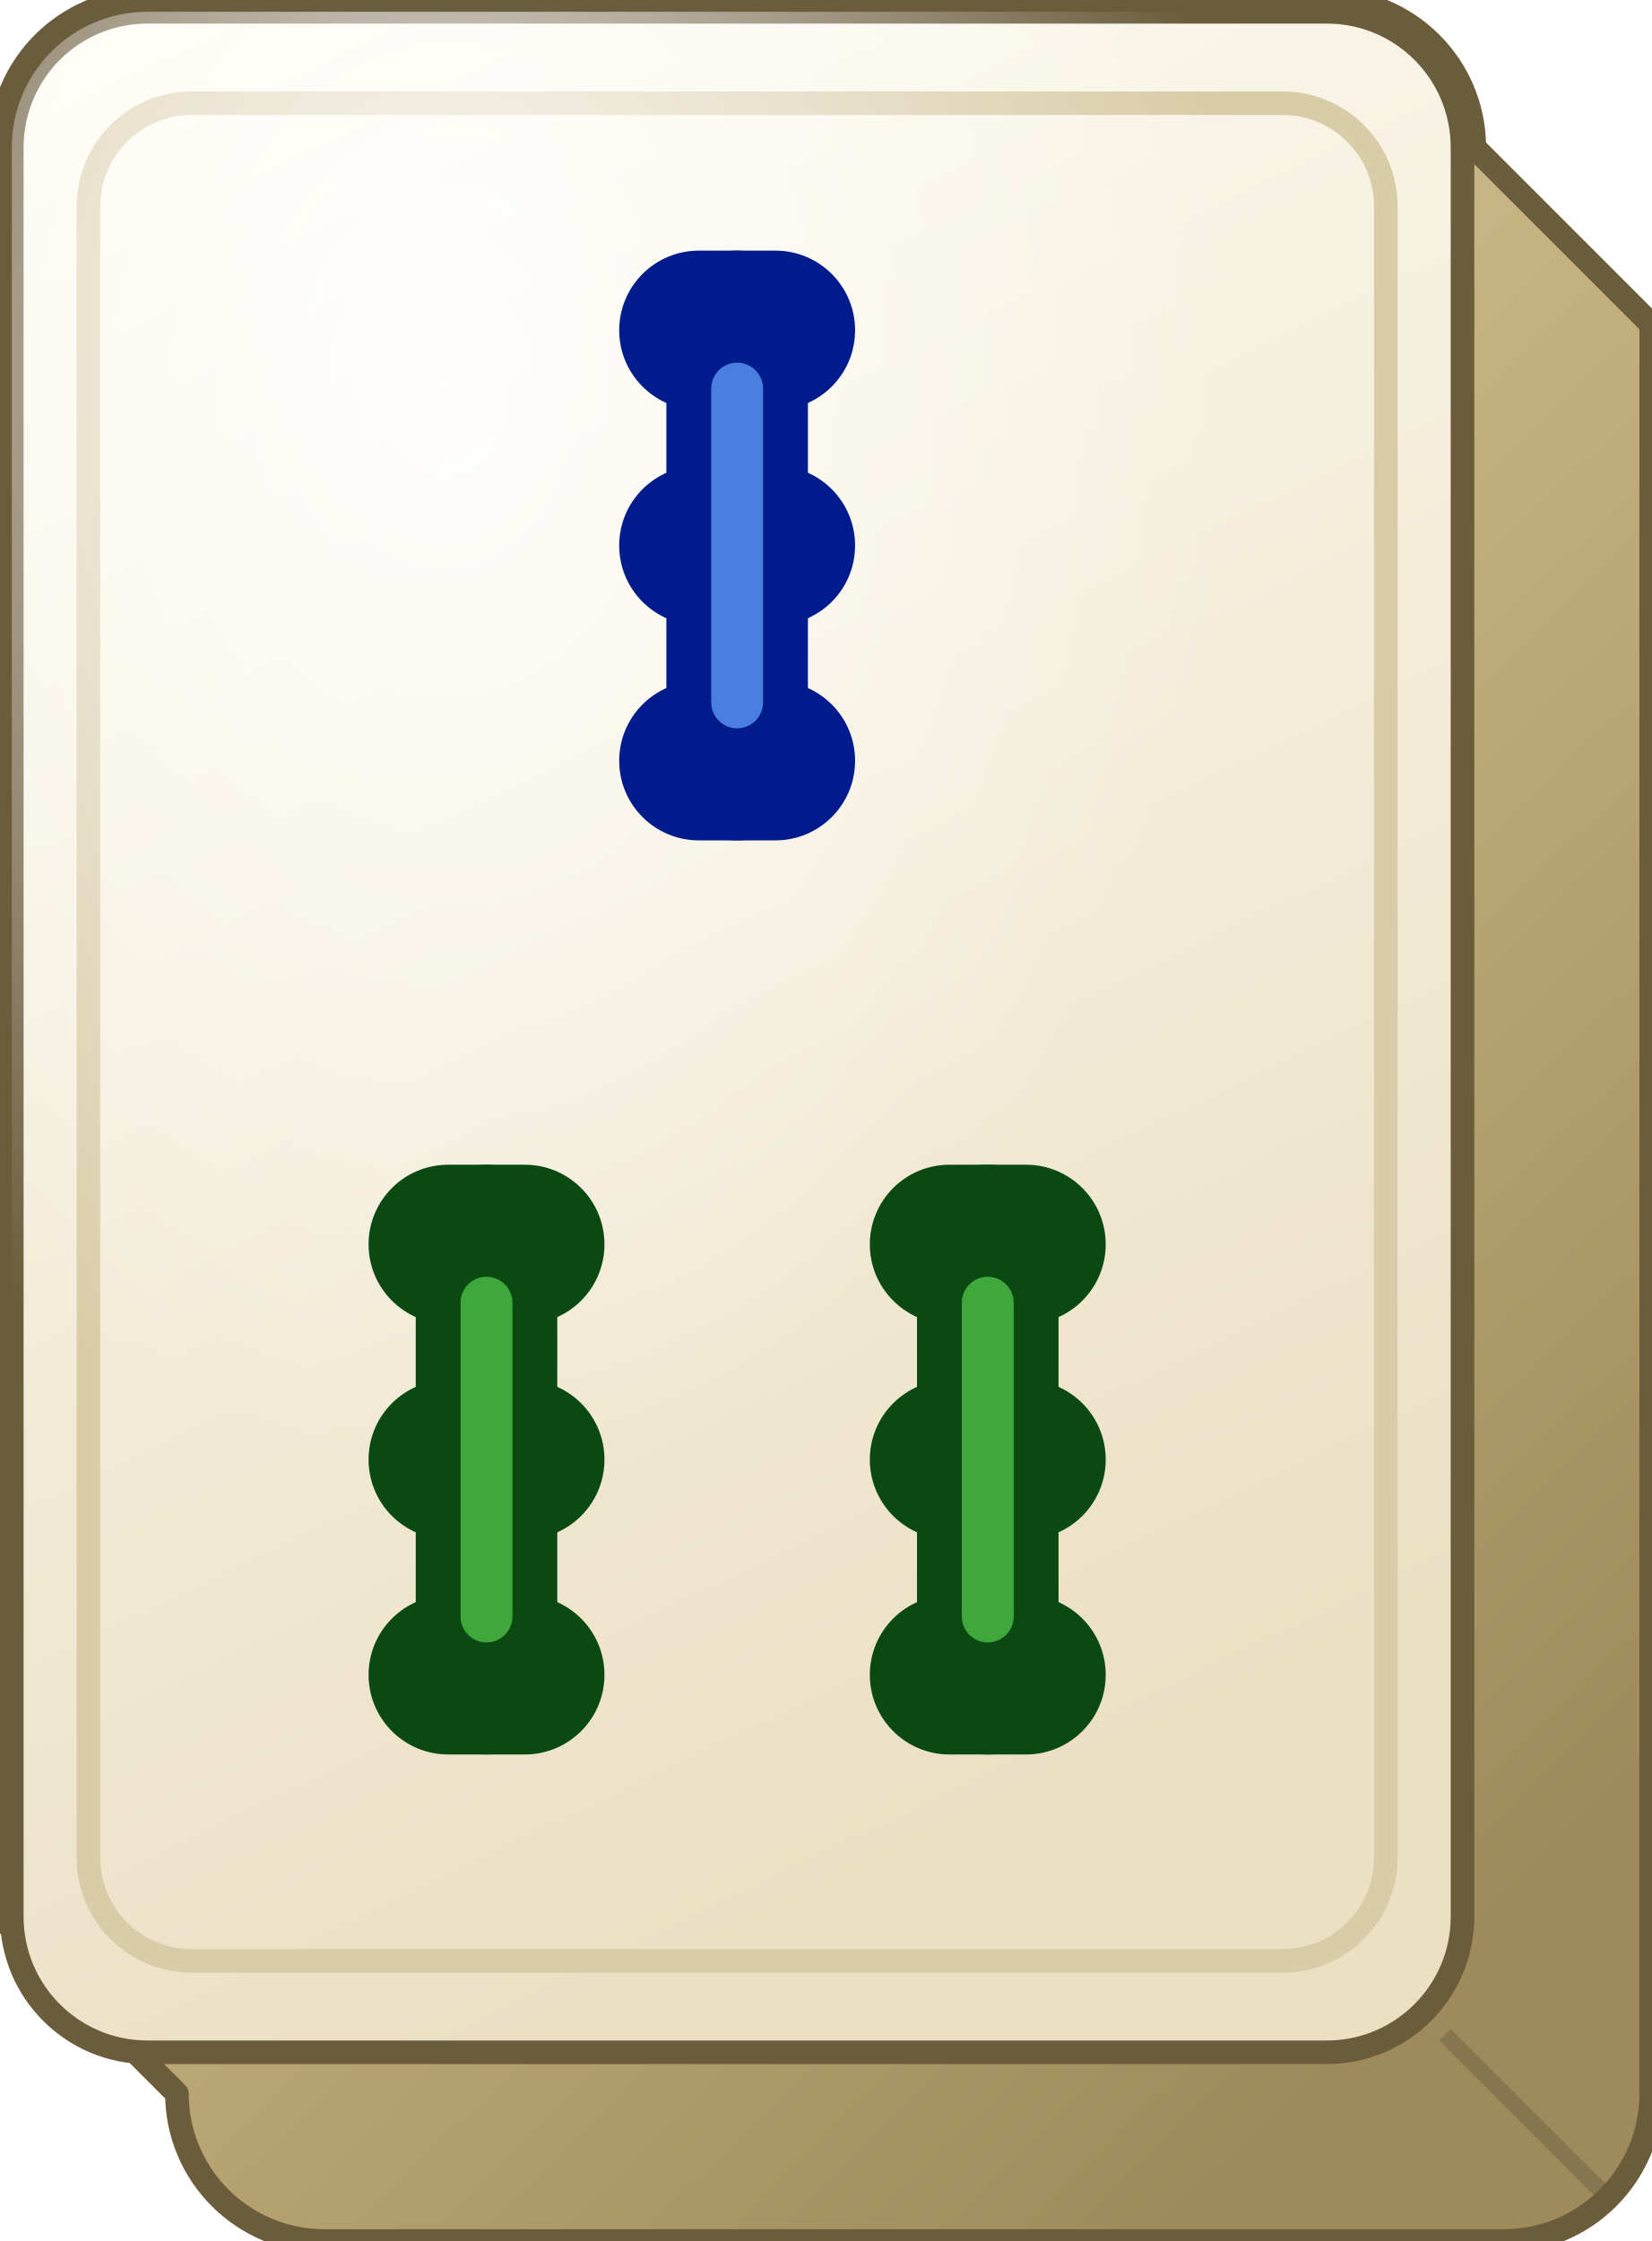
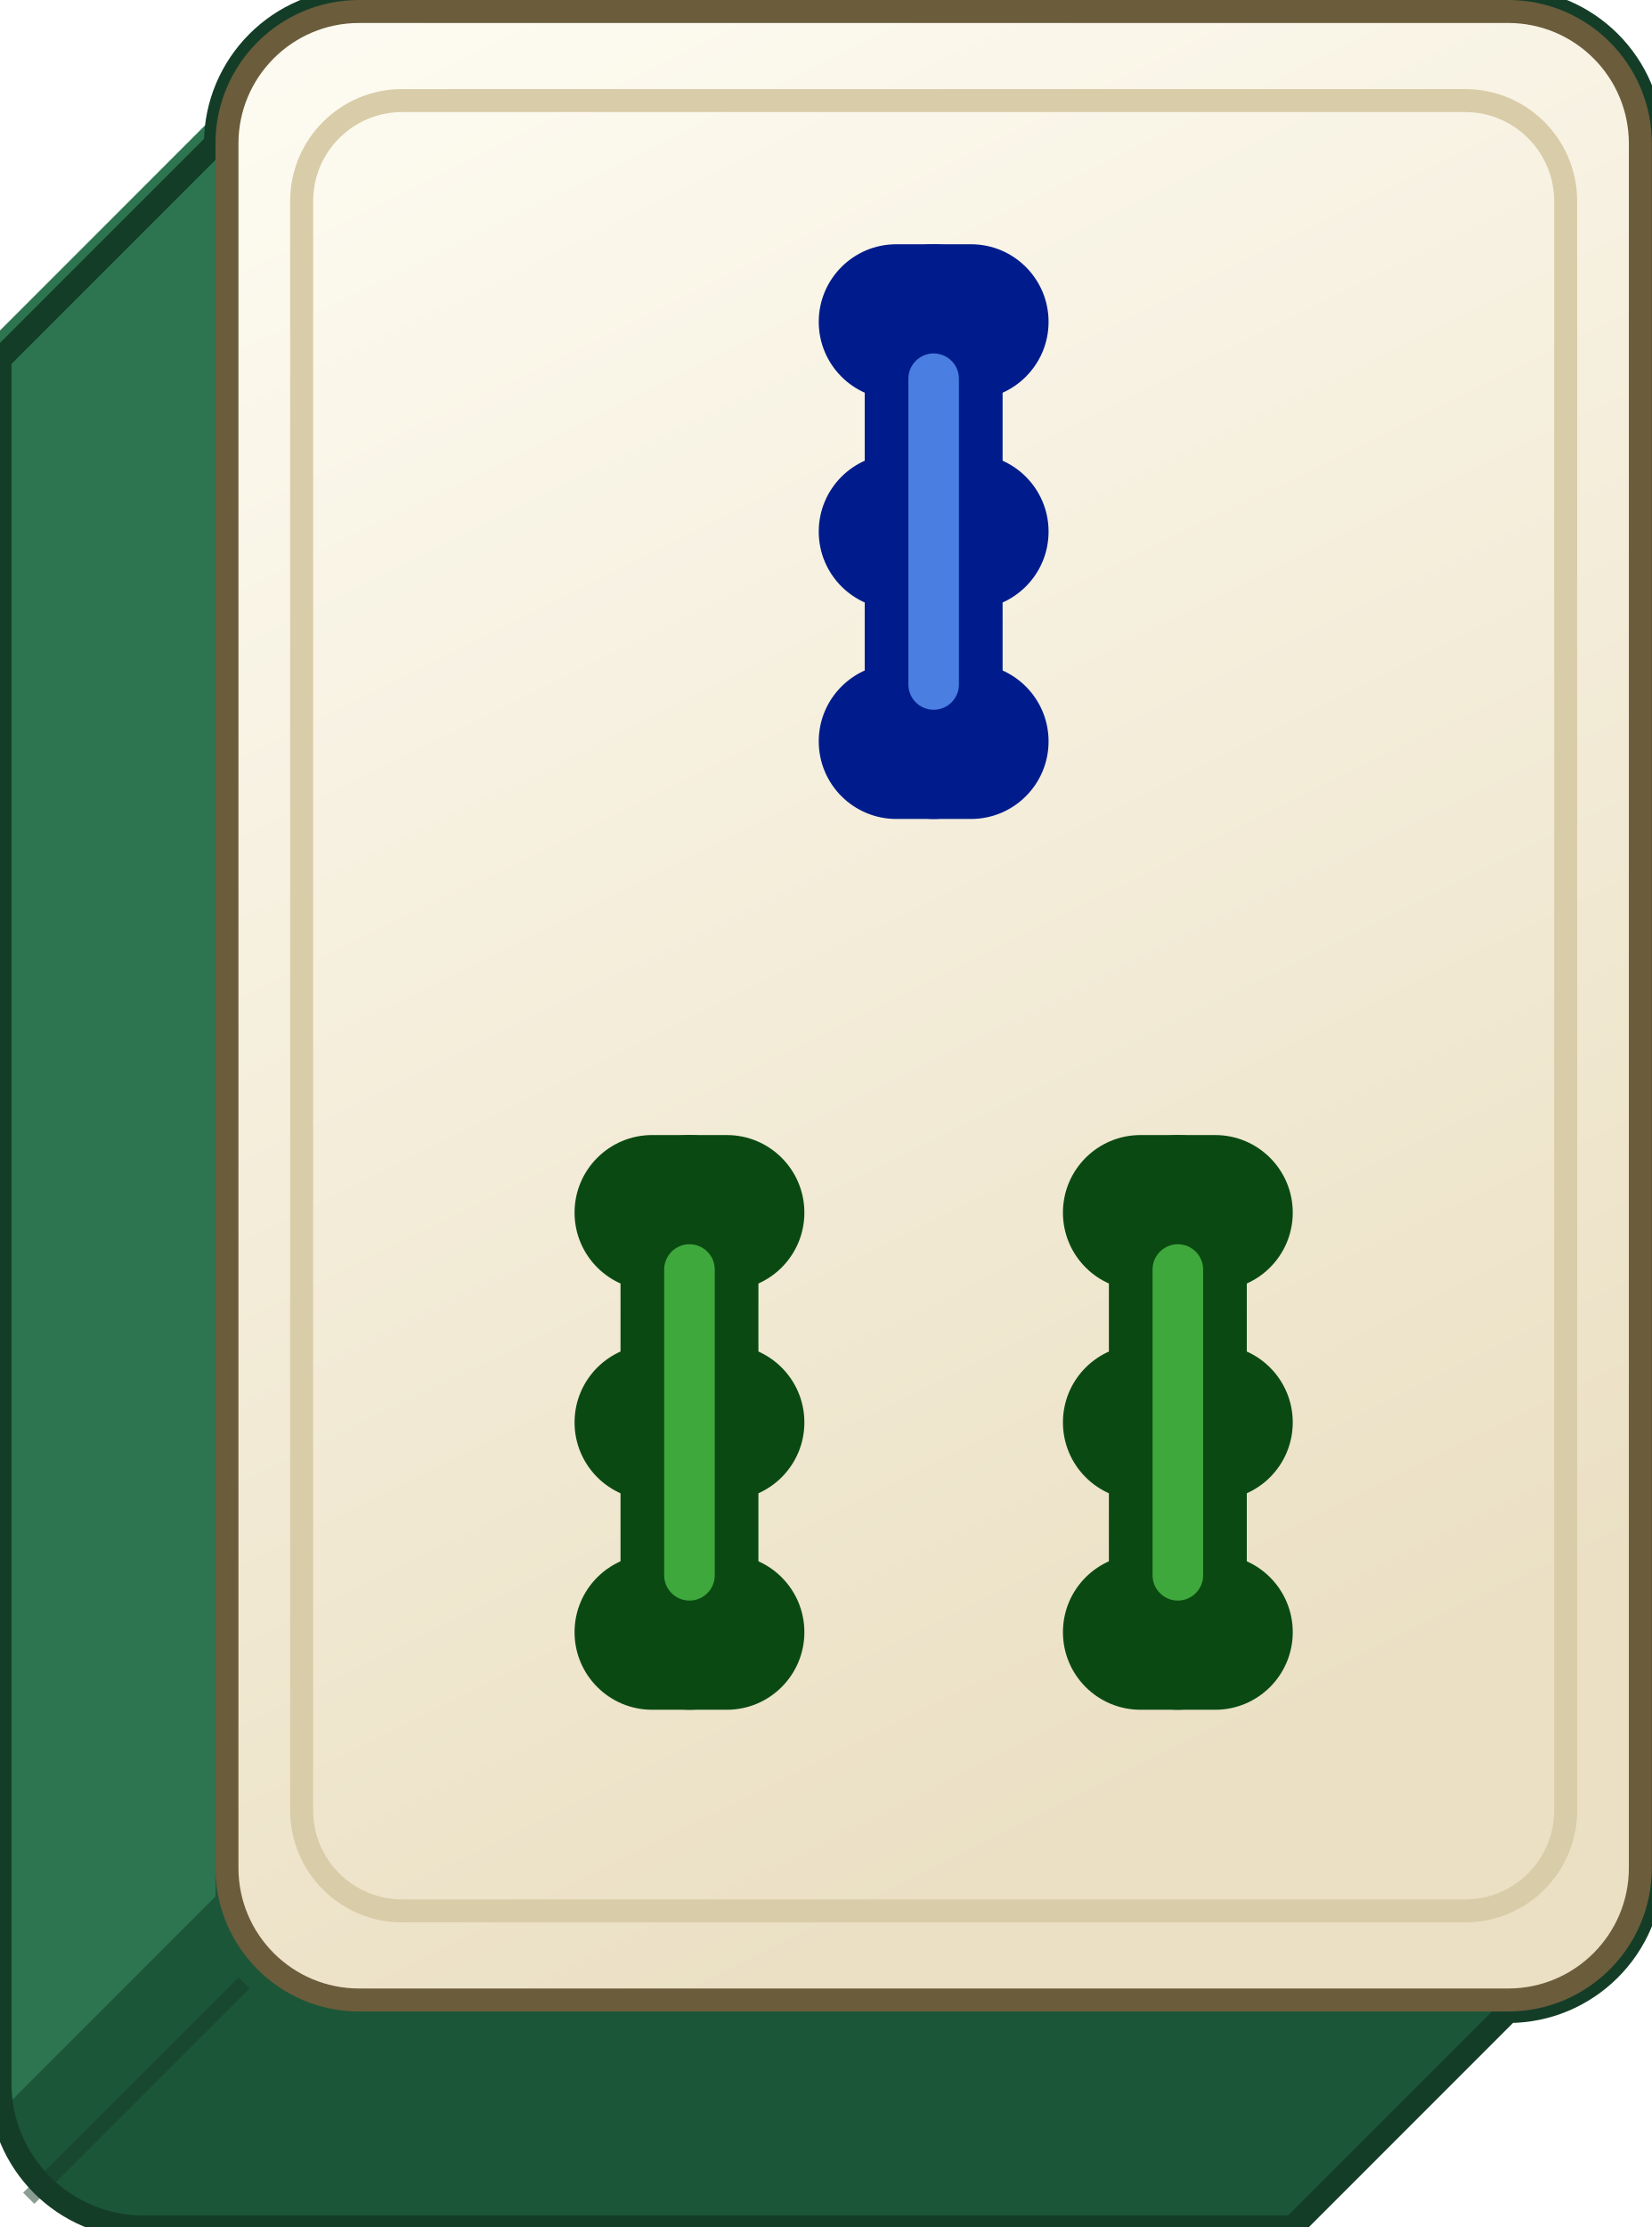
- <svg xmlns="http://www.w3.org/2000/svg" viewBox="0 0 112 152" width="112" height="152" role="img" aria-label="Bambú 3">
+ <svg xmlns="http://www.w3.org/2000/svg" viewBox="0 0 115 155" width="115" height="155" role="img" aria-label="Bambú 3">
  <defs>
    <linearGradient id="mjFace" x1="0" y1="0" x2="0.35" y2="1">
      <stop offset="0" stop-color="#FEFCF3" />
      <stop offset="1" stop-color="#EBE0C4" />
    </linearGradient>
-     <linearGradient id="mjSide" x1="0" y1="0" x2="0.7" y2="1">
-       <stop offset="0" stop-color="#E4D6AE" />
-       <stop offset="0.55" stop-color="#C4AF7E" />
-       <stop offset="1" stop-color="#9F8A5B" />
-     </linearGradient>
    <linearGradient id="mjBack" x1="0" y1="0" x2="0.4" y2="1">
      <stop offset="0" stop-color="#3E7F63" />
      <stop offset="1" stop-color="#1E4D3B" />
    </linearGradient>
-     <radialGradient id="mjGloss" cx="0.3" cy="0.18" r="0.9">
-       <stop offset="0" stop-color="#ffffff" stop-opacity="0.85" />
-       <stop offset="0.6" stop-color="#ffffff" stop-opacity="0" />
-     </radialGradient>
  </defs>
-   <path d="M10,0 L90,0 A10,10 0 0 1 100,10 L112,22 L112,142 A10,10 0 0 1 102,152 L22,152 A10,10 0 0 1 12,142 L0,130 L0,10 A10,10 0 0 1 10,0 Z" fill="url(#mjSide)" stroke="#6B5C3C" stroke-width="1.6" stroke-linejoin="round" />
-   <path d="M98,138 L109,149" stroke="#6B5C3C" stroke-width="1.1" stroke-opacity="0.45" />
-   <rect x="0.8" y="0.8" width="98.4" height="138.4" rx="9.2" fill="url(#mjFace)" stroke="#6B5C3C" stroke-width="1.6" />
-   <rect x="6" y="7" width="88" height="126" rx="7" fill="none" stroke="#D9CCA8" stroke-width="1.6" />
-   <rect x="0.8" y="0.8" width="98.4" height="138.4" rx="9.2" fill="url(#mjGloss)" />
-   <g id="face" transform="translate(9,11)">
+   <path d="M25,0 L105,0 A10,10 0 0 1 115,10 L115,130 A10,10 0 0 1 105,140 L90,155 L10,155 A10,10 0 0 1 0,145 L0,25 L15,10 A10,10 0 0 1 25,0 Z" fill="#1C5638" />
+   <path d="M15,8 L0,23 L0,147 L15,132 Z" fill="#2C7550" />
+   <path d="M25,0 L105,0 A10,10 0 0 1 115,10 L115,130 A10,10 0 0 1 105,140 L90,155 L10,155 A10,10 0 0 1 0,145 L0,25 L15,10 A10,10 0 0 1 25,0 Z" fill="none" stroke="#143D28" stroke-width="1.6" stroke-linejoin="round" />
+   <path d="M17,138 L2,153" stroke="#143D28" stroke-width="1.1" stroke-opacity="0.5" />
+   <rect x="15.8" y="0.8" width="98.4" height="138.4" rx="9.2" fill="url(#mjFace)" stroke="#6B5C3C" stroke-width="1.6" />
+   <rect x="21" y="7" width="88" height="126" rx="7" fill="none" stroke="#D9CCA8" stroke-width="1.6" />
+   <g id="face" transform="translate(24,11)">
    <g>
      <rect x="36.2" y="6" width="9.6" height="40" rx="4.8" fill="#001C8C" />
      <rect x="33" y="6" width="16" height="10.8" rx="5.4" fill="#001C8C" />
      <rect x="33" y="20.6" width="16" height="10.8" rx="5.4" fill="#001C8C" />
      <rect x="33" y="35.2" width="16" height="10.8" rx="5.4" fill="#001C8C" />
      <rect x="39.24" y="13.6" width="3.52" height="24.8" rx="1.76" fill="#4A7EE0" />
    </g>
    <g>
      <rect x="19.2" y="68" width="9.6" height="40" rx="4.8" fill="#0A4A12" />
      <rect x="16" y="68" width="16" height="10.8" rx="5.4" fill="#0A4A12" />
      <rect x="16" y="82.6" width="16" height="10.8" rx="5.4" fill="#0A4A12" />
      <rect x="16" y="97.2" width="16" height="10.8" rx="5.4" fill="#0A4A12" />
      <rect x="22.24" y="75.6" width="3.52" height="24.8" rx="1.76" fill="#3FA83C" />
    </g>
    <g>
      <rect x="53.2" y="68" width="9.6" height="40" rx="4.8" fill="#0A4A12" />
      <rect x="50" y="68" width="16" height="10.8" rx="5.4" fill="#0A4A12" />
      <rect x="50" y="82.6" width="16" height="10.8" rx="5.4" fill="#0A4A12" />
      <rect x="50" y="97.2" width="16" height="10.8" rx="5.4" fill="#0A4A12" />
      <rect x="56.24" y="75.6" width="3.52" height="24.8" rx="1.76" fill="#3FA83C" />
    </g>
  </g>
</svg>
